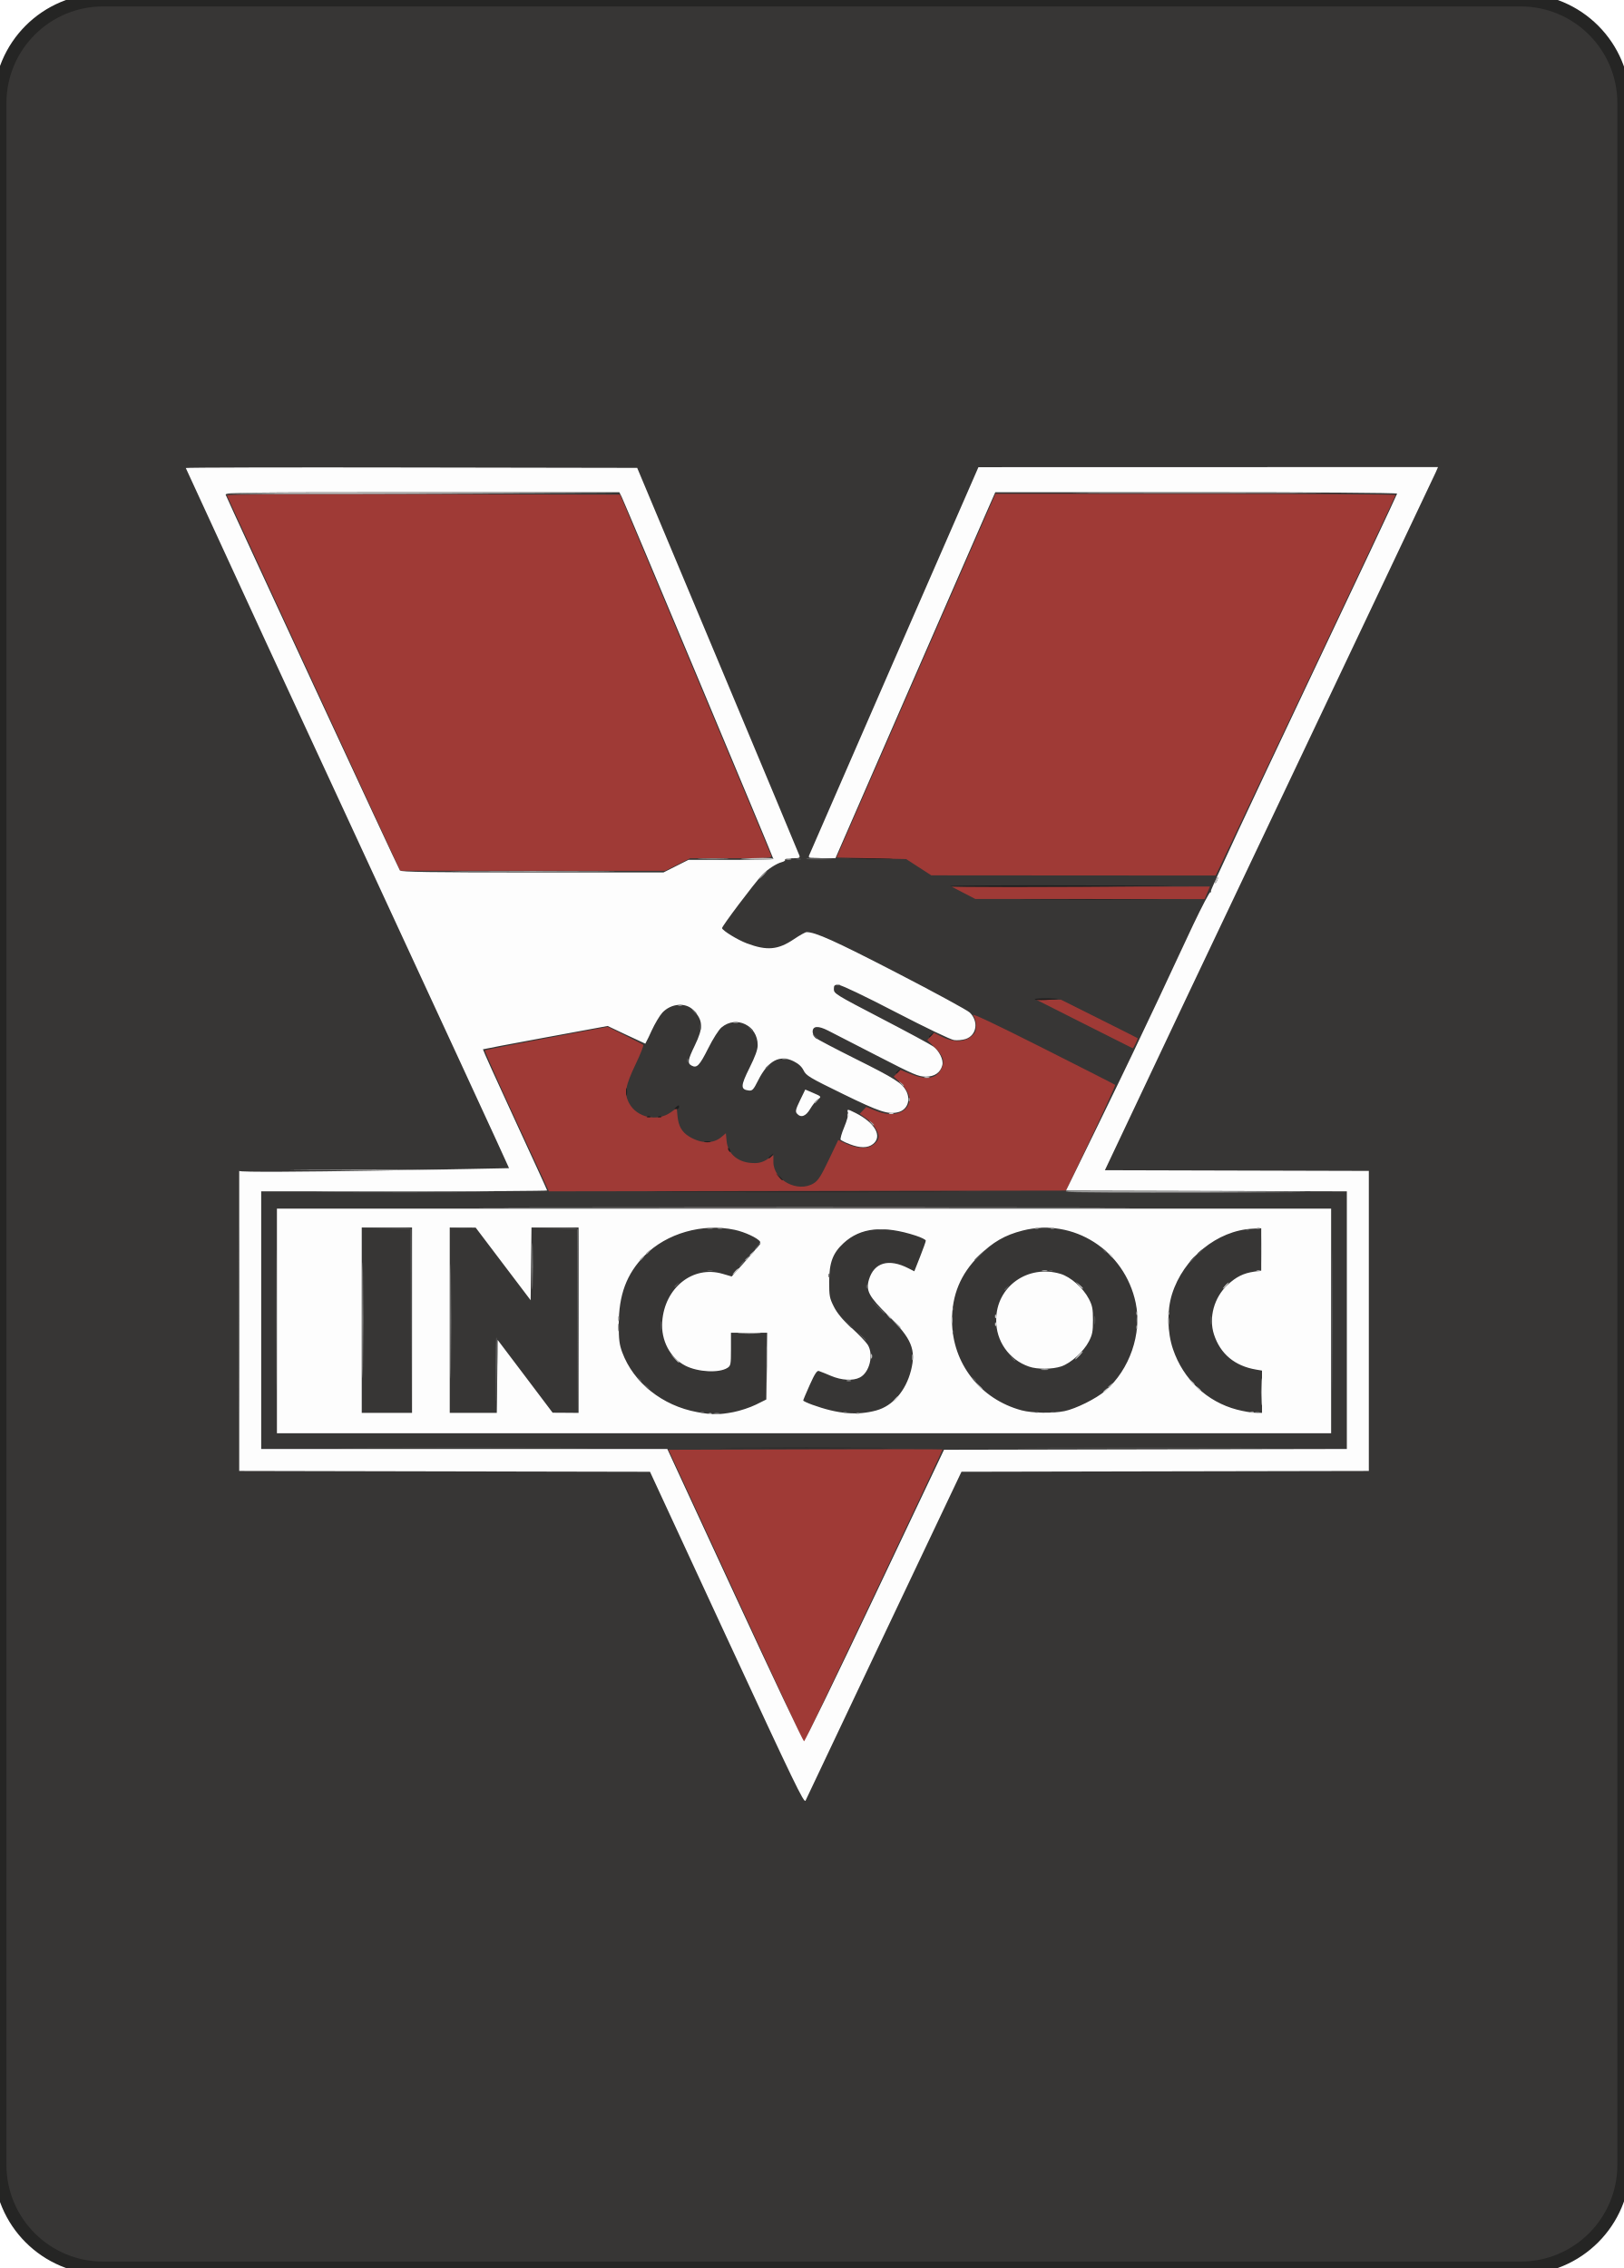
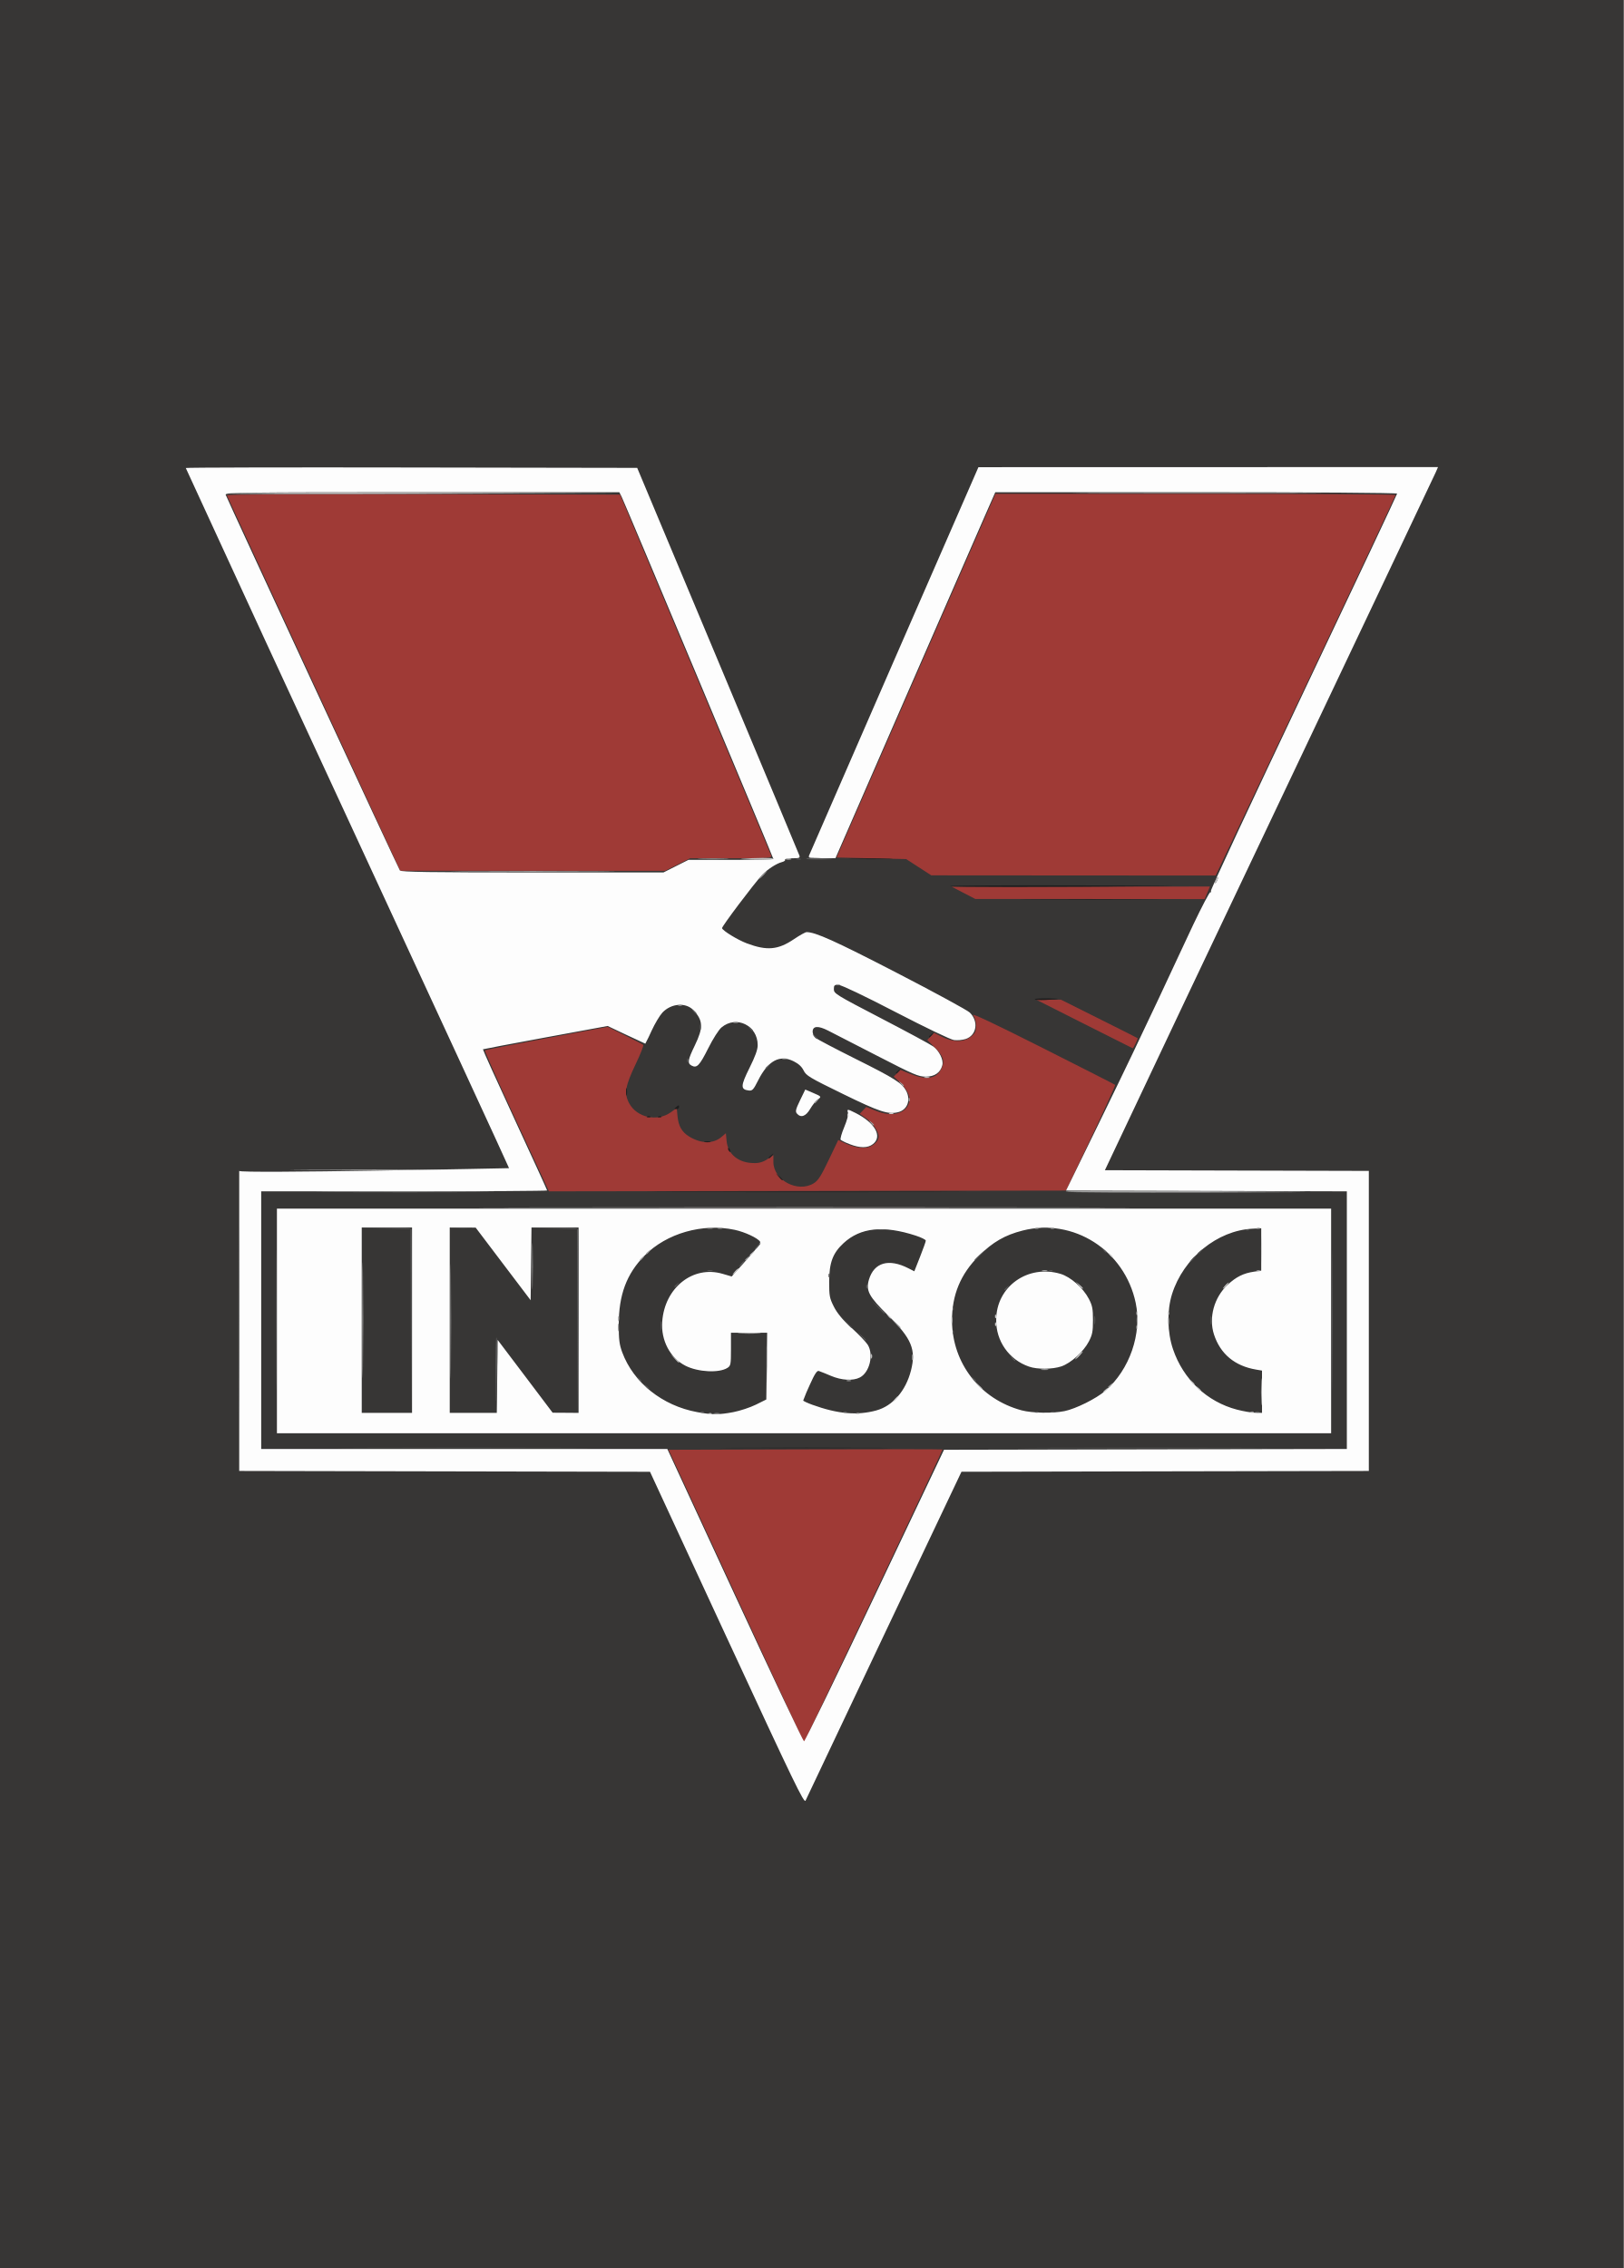
<svg xmlns="http://www.w3.org/2000/svg" xml:space="preserve" viewBox="0 0 63 88">
-   <rect width="63" height="88" fill="#373635" stroke="#252524" stroke-width=".5" ry="4" />
+   <path fill="#373635" d="M0 0h63v88H0z" />
  <path fill="#373635" d="m7.208 18.16 17.514-.006 6.26 15.2.715-.065 6.264-15.163 17.745.195-12.838 27.084 10.24.027v11.642l-15.805.03-6.05 12.761-6.034-12.76-15.938-.03V45.431l10.469-.107z" />
  <path fill="#9f3a36" d="m28.567 61.938-2.628-5.686 5.304-.015c2.918-.01 5.313-.007 5.324.003.01.01-1.107 2.39-2.483 5.288-1.377 2.898-2.59 5.455-2.696 5.682l-.194.413zM21.15 45.905l-1.259-2.718c-.61-1.32-1.095-2.414-1.077-2.432.018-.018 1.097-.23 2.397-.472l2.364-.44.67.33c.37.18.69.347.712.37.023.024-.109.359-.293.744-.408.854-.456 1.142-.253 1.521.299.556 1.086.727 1.615.35l.23-.166.031.324c.036.374.17.61.446.779.461.284.933.293 1.252.025l.177-.149.03.307c.049.514.47.85 1.066.85a.832.832 0 0 0 .52-.155l.228-.155v.268c0 .708.948 1.208 1.566.826.17-.104.282-.28.58-.904l.37-.775.229.11c.35.17.706.232.944.167.209-.058.395-.25.395-.408 0-.193-.216-.515-.466-.694l-.267-.192.126-.133.125-.133.373.15c.64.26 1.197.108 1.298-.353.048-.216-.1-.51-.388-.775l-.217-.199.13-.13.132-.131.319.132c.641.267 1.029.232 1.231-.11.188-.318.138-.534-.203-.875l-.306-.306.131-.14.131-.139.282.143c.457.232.884.23 1.16-.002.156-.13.188-.202.188-.418a.684.684 0 0 0-.115-.407c-.078-.099.776.303 2.686 1.265 1.54.776 2.812 1.423 2.827 1.439.015.015-.408.943-.94 2.064l-.967 2.037-10.03.015-10.032.015-.148-.32zm20.925-6.172-1.86-.938.474-.004.473-.003 1.477.738c.813.406 1.487.746 1.498.756.02.018-.163.398-.19.392-.007-.002-.85-.425-1.872-.941zm-4.694-5.09-.457-.238 5.01-.003 5.009-.004-.103.244-.102.243-4.45-.003-4.45-.002zm-1.737-.994-.487-.316-1.351-.03-1.35-.031 3.083-7.056 3.083-7.056h7.761c4.269 0 7.762.02 7.762.046 0 .025-1.57 3.358-3.49 7.405l-3.49 7.36-5.517-.003-5.516-.004-.488-.316zm-23.468-7.116a2469.34 2469.34 0 0 1-3.373-7.313c-.013-.04 2.62-.055 7.617-.045l7.638.016 2.913 6.949c1.602 3.822 2.928 6.997 2.947 7.055.033.1-.068.107-1.555.107h-1.59l-.486.244-.485.244-5.136-.002-5.137-.002-3.353-7.253z" />
-   <path fill="#fdfdfd" d="m28.205 63.556-2.986-6.45-7.97-.016-7.968-.016V45.432c0 .114 10.469-.106 10.469-.106-.016-.06-2.845-6.187-6.286-13.619a3742.467 3742.467 0 0 1-6.256-13.548c0-.02 3.94-.029 8.757-.02l8.757.015 3.13 7.468c1.72 4.106 3.144 7.515 3.163 7.573.03.093-.007.107-.277.107-.172 0-.298.024-.28.054.02.03-.036.073-.122.094-.21.053-.567.285-.768.5-.322.345-1.572 2.005-1.554 2.065.032.102.601.451.955.585.786.296 1.215.259 1.835-.16.221-.15.442-.273.49-.273.344 0 1.09.336 3.48 1.57 1.477.763 2.76 1.46 2.852 1.551.352.347.268.885-.16 1.026-.121.04-.324.06-.45.042-.13-.017-1.098-.48-2.256-1.08-1.226-.636-2.104-1.054-2.218-1.059-.17-.007-.19.01-.19.166 0 .167.08.216 1.833 1.128 1.008.524 1.917 1.014 2.02 1.09.234.17.408.523.356.727-.072.29-.3.447-.645.447-.281 0-.468-.08-1.877-.806-.86-.443-1.72-.885-1.91-.981-.39-.199-.6-.183-.6.044 0 .077.049.182.107.234.059.052.767.424 1.574.827 1.504.75 1.793.934 1.949 1.235.186.36.044.736-.312.825-.39.098-.722-.012-2.146-.708-1.292-.63-1.425-.71-1.522-.91-.073-.148-.196-.262-.39-.358-.537-.266-.987-.025-1.37.734-.188.374-.228.418-.37.401-.322-.039-.317-.178.028-.872.227-.456.32-.713.32-.889 0-.763-.83-1.168-1.405-.685-.108.091-.328.436-.516.812-.336.67-.44.777-.644.668-.169-.09-.149-.215.126-.783.333-.69.324-.964-.049-1.363-.295-.316-.868-.274-1.209.09-.103.11-.291.425-.419.702a7.391 7.391 0 0 1-.244.503c-.006 0-.338-.154-.737-.343l-.725-.343-2.408.444c-1.324.244-2.417.452-2.43.461-.011.01.544 1.238 1.235 2.73.69 1.492 1.256 2.728 1.256 2.747 0 .018-2.496.034-5.547.034h-5.547v9.996l7.879.001h7.878l2.621 5.668c1.442 3.118 2.649 5.67 2.682 5.674.034.004 1.27-2.54 2.746-5.653l2.685-5.659 7.815-.016 7.815-.015v-9.996l-10.895-.03c.017-.042 0 0 1.295-2.652 1.96-4.011 2.982-6.275 3.64-7.664.338-.71.637-1.279.665-1.261.028.017.037-.005.02-.048-.016-.044 1.603-3.518 3.598-7.721 1.995-4.203 3.627-7.666 3.627-7.696 0-.031-3.316-.054-7.795-.054h-7.795l-.422.96c-.232.528-1.628 3.723-3.101 7.1l-2.678 6.14-.532.002c-.496 0-.528-.006-.488-.115.025-.063 1.512-3.478 3.305-7.587l3.262-7.472 8.915-.002 8.916-.002-.086.198c-.048.11-2.956 6.242-6.462 13.628a4969.066 4969.066 0 0 0-6.376 13.456l10.24.027v11.642l-7.903.015-7.902.016-2.994 6.31c-1.646 3.47-3.02 6.372-3.055 6.45-.055.124-.442-.678-3.049-6.31zm19.05-29.492c0-.033-.027-.02-.06.03a.366.366 0 0 0-.059.153c0 .033.027.02.06-.03a.366.366 0 0 0 .059-.153zm-21.029-.457.485-.244h1.648c.906 0 1.647-.015 1.647-.033 0-.046-5.786-13.858-5.891-14.063l-.086-.168h-7.655c-6.997 0-7.652.009-7.618.098.1.26 6.707 14.511 6.759 14.577.046.06 1.148.077 5.143.077h5.084zM10.744 51.254v-4.359H51.645V55.612H10.744zm17.71 3.537c.259-.05.652-.18.874-.29l.403-.2.017-1.295.016-1.295H28.36v.638c0 .596-.01.645-.137.726-.326.207-1.144.164-1.63-.084-.595-.303-.953-.982-.9-1.709.093-1.318 1.19-2.191 2.335-1.859l.36.105.292-.326c.7-.778.846-.964.81-1.023-.088-.142-.594-.378-.986-.461-1.249-.265-2.643.134-3.497 1-.698.71-1.002 1.525-1.001 2.688 0 .572.025.768.135 1.064.437 1.18 1.557 2.073 2.908 2.321.576.106.85.106 1.405 0zm5.55-.067c.632-.173 1.138-.757 1.34-1.547.206-.808.025-1.245-.883-2.134-.752-.736-.875-.967-.747-1.396.2-.664.768-.826 1.53-.437l.23.117.222-.562c.122-.309.223-.591.223-.628 0-.036-.172-.122-.381-.191-1.256-.411-2.152-.319-2.81.289-.418.385-.557.758-.558 1.495 0 .556.016.64.182.969.128.253.331.496.687.823.279.255.56.549.626.653.241.383.076 1.076-.304 1.272-.268.138-.71.113-1.13-.066a8.83 8.83 0 0 0-.462-.186c-.072-.022-.16.112-.351.538-.14.313-.255.586-.255.607 0 .02.159.095.351.165.991.358 1.74.424 2.49.22zm-18.018-3.5v-3.597h-1.951v7.193h1.951zm3.306 2.18.016-1.415 1.067 1.412 1.066 1.413.503.003.503.004v-7.193h-1.826l-.017 1.411-.016 1.411-1.067-1.409-1.066-1.409-.503-.002-.503-.001v7.192h1.826zm22.003 1.35c.447-.093 1.24-.487 1.592-.793.942-.818 1.426-2.22 1.176-3.408-.43-2.042-2.415-3.31-4.39-2.806-.685.175-1.156.447-1.688.975-.718.71-1.056 1.528-1.049 2.532.012 1.647 1.095 3.036 2.7 3.468.403.108 1.213.123 1.659.031zm-1.372-1.729a1.878 1.878 0 0 1-1.272-1.814c0-1.287 1.222-2.163 2.493-1.785.392.116.88.546 1.1.968.138.265.161.387.161.83 0 .441-.023.563-.161.829-.205.394-.695.837-1.064.963-.345.117-.94.122-1.257.009zm9.04.975v-.82l-.228-.039c-.827-.139-1.387-.605-1.634-1.36-.213-.652.002-1.438.529-1.93.331-.31.615-.45 1.028-.51l.275-.04v-1.644l-.336.017c-1.367.066-2.685 1.139-3.126 2.543-.198.634-.183 1.48.04 2.134.397 1.17 1.318 2.039 2.482 2.344.249.065.569.12.711.121l.26.004zm-15.996-9.605a1.79 1.79 0 0 1-.35-.167c-.027-.028.034-.249.136-.492.11-.262.17-.49.147-.561-.047-.15-.023-.15.293.009.759.381 1.054.91.675 1.208-.2.158-.503.159-.9.003zm-2.05-1.19c-.065-.08-.045-.164.124-.513l.202-.417.28.12c.356.152.36.157.202.268-.073.051-.204.215-.292.364-.17.292-.365.358-.516.177z" />
-   <path fill="#cdcdcd" d="M27.495 54.839c.044-.018.097-.015.117.004.02.02-.016.035-.08.032-.071-.002-.086-.017-.037-.036zm5.73 0c.044-.018.097-.015.117.004.02.02-.016.035-.08.032-.071-.002-.086-.017-.037-.036zm-19.161-3.616c0-1.995.007-2.81.017-1.813.01.997.01 2.63 0 3.627-.01.997-.017.181-.017-1.814zm34.862 2.774c0-.47.01-.654.022-.41.011.245.011.63 0 .854-.012.225-.022.025-.022-.444zm-14.196.274a.481.481 0 0 1 .14-.122c.017 0-.018.055-.08.122a.481.481 0 0 1-.14.122c-.017 0 .02-.055.08-.122zm8.077-.267c0-.012.048-.06.106-.106.097-.076.1-.074.023.022-.08.102-.13.134-.13.084zm3.65-.144c-.077-.097-.075-.1.022-.023.102.08.134.13.084.13-.013 0-.06-.049-.107-.107zm-8.532-.122-.147-.168.167.148c.093.081.168.157.168.167 0 .048-.05.01-.188-.147zm8.287-.122c-.075-.097-.073-.1.023-.023.102.08.134.13.084.13-.013 0-.06-.049-.107-.107zM26.161 52.7l-.148-.167.168.148c.156.138.195.187.148.187-.011 0-.087-.075-.168-.168zm7.634-.076c0-.084.014-.118.03-.076a.235.235 0 0 1 0 .152c-.016.042-.03.008-.03-.076zm8.036-.03c.079-.084.157-.153.174-.153.017 0-.034.069-.113.153-.079.083-.157.152-.173.152-.017 0 .034-.068.112-.152zm-13.118-.868c.21-.012.54-.012.731 0 .192.012.02.022-.383.022-.402 0-.559-.01-.348-.022zm15.378-.235c.003-.07.018-.085.037-.036.018.044.016.096-.005.116-.02.02-.034-.015-.032-.08zm-5.486-.121c.003-.071.018-.086.037-.037.018.044.016.096-.005.117-.02.02-.034-.016-.032-.08zm-1.697-.148c0-.117.012-.165.028-.106a.5.5 0 0 1 0 .213c-.016.059-.028.01-.028-.107zm-2.46-.167c-.076-.097-.074-.1.023-.023.101.08.134.13.083.13-.012 0-.06-.049-.106-.107zm4.157.01c.003-.071.018-.086.037-.037.018.044.016.097-.005.117-.02.02-.034-.016-.032-.08zm5.486-.122c.003-.071.018-.086.037-.037.018.044.016.097-.005.117-.02.02-.034-.016-.032-.08zm1.22 0c.003-.071.017-.086.036-.037.018.044.016.097-.004.117-.02.02-.035-.016-.032-.08zm-3.455-1.077-.116-.137.137.116c.129.11.165.158.116.158a.678.678 0 0 1-.137-.137zm5.675.015a.481.481 0 0 1 .14-.122c.017 0-.019.055-.08.122a.481.481 0 0 1-.14.122c-.017 0 .019-.055.08-.122zm-19.019-.548a.481.481 0 0 1 .141-.122c.017 0-.019.055-.08.122a.481.481 0 0 1-.14.122c-.017 0 .019-.055.08-.122zm20.414-.854c0-.452.01-.638.021-.411.012.226.012.596 0 .823-.011.226-.02.04-.02-.412zm-5.883.198c-.076-.096-.074-.099.023-.023.101.08.133.13.083.13-.012 0-.06-.048-.106-.107zm-13.952.023c0-.013.048-.06.107-.107.097-.075.099-.073.023.023-.08.102-.13.134-.13.084zm-8.117-1.851c5.643-.009 14.86-.009 20.481 0 5.621.008 1.004.015-10.26.015-11.265 0-15.865-.007-10.221-.015zm-9.087-1.463c1.45-.01 3.822-.01 5.272 0 1.45.009.264.016-2.636.016-2.9 0-4.086-.008-2.636-.016zm20.989-2.124c.002-.07.017-.085.036-.036.018.044.016.096-.004.116-.02.02-.035-.015-.032-.08zm1.625-.065a.235.235 0 0 1 .153 0c.042.017.007.03-.077.03-.083 0-.118-.013-.076-.03zm-4.145-2.134a.235.235 0 0 1 .153 0c.042.017.007.03-.077.03-.083 0-.118-.013-.076-.03zm16.78-6.817c0-.034.027-.102.06-.152.032-.05.059-.064.059-.03a.366.366 0 0 1-.06.151c-.032.05-.059.065-.059.031zm-16.626-.926a.344.344 0 0 1 .183.002c.04.017-.008.03-.108.029-.1-.001-.135-.015-.075-.03z" />
+   <path fill="#fdfdfd" d="m28.205 63.556-2.986-6.45-7.97-.016-7.968-.016V45.432c0 .114 10.469-.106 10.469-.106-.016-.06-2.845-6.187-6.286-13.619a3742.467 3742.467 0 0 1-6.256-13.548c0-.02 3.94-.029 8.757-.02l8.757.015 3.13 7.468c1.72 4.106 3.144 7.515 3.163 7.573.03.093-.007.107-.277.107-.172 0-.298.024-.28.054.02.03-.036.073-.122.094-.21.053-.567.285-.768.5-.322.345-1.572 2.005-1.554 2.065.032.102.601.451.955.585.786.296 1.215.259 1.835-.16.221-.15.442-.273.49-.273.344 0 1.09.336 3.48 1.57 1.477.763 2.76 1.46 2.852 1.551.352.347.268.885-.16 1.026a1.18 1.18 0 0 1-.45.042c-.13-.017-1.098-.48-2.256-1.08-1.226-.636-2.104-1.054-2.218-1.059-.17-.007-.19.01-.19.166 0 .167.08.216 1.833 1.128 1.008.524 1.917 1.014 2.02 1.09.234.17.408.523.356.727-.072.29-.3.447-.645.447-.281 0-.468-.08-1.877-.806-.86-.443-1.72-.885-1.91-.981-.39-.199-.6-.183-.6.044 0 .077.049.182.107.234.059.052.767.424 1.574.827 1.504.75 1.793.934 1.949 1.235.186.36.044.736-.312.825-.39.098-.722-.012-2.146-.708-1.292-.63-1.425-.71-1.522-.91-.073-.148-.196-.262-.39-.358-.537-.266-.987-.025-1.37.734-.188.374-.228.418-.37.401-.322-.039-.317-.178.028-.872.227-.456.32-.713.32-.889 0-.763-.83-1.168-1.405-.685-.108.091-.328.436-.516.812-.336.67-.44.777-.644.668-.169-.09-.149-.215.126-.783.333-.69.324-.964-.049-1.363-.295-.316-.868-.274-1.209.09-.103.11-.291.425-.419.702a7.391 7.391 0 0 1-.244.503c-.006 0-.338-.154-.737-.343l-.725-.343-2.408.444c-1.324.244-2.417.452-2.43.461-.011.01.544 1.238 1.235 2.73.69 1.492 1.256 2.728 1.256 2.747 0 .018-2.496.034-5.547.034h-5.547v9.996l7.879.001h7.878l2.621 5.668c1.442 3.118 2.649 5.67 2.682 5.674.034.004 1.27-2.54 2.746-5.653l2.685-5.659 7.815-.016 7.815-.015v-9.996l-10.895-.03c.017-.042 0 0 1.295-2.652 1.96-4.011 2.982-6.275 3.64-7.664.338-.71.637-1.279.665-1.261.028.017.037-.005.02-.048-.016-.044 1.603-3.518 3.598-7.721 1.995-4.203 3.627-7.666 3.627-7.696 0-.031-3.316-.054-7.795-.054h-7.795l-.422.96c-.232.528-1.628 3.723-3.101 7.1l-2.678 6.14-.532.002c-.496 0-.528-.006-.488-.115.025-.063 1.512-3.478 3.305-7.587l3.262-7.472 8.915-.002 8.916-.002-.086.198c-.048.11-2.956 6.242-6.462 13.628a4969.066 4969.066 0 0 0-6.376 13.456l10.24.027v11.642l-7.903.015-7.902.016-2.994 6.31c-1.646 3.47-3.02 6.372-3.055 6.45-.055.124-.442-.678-3.049-6.31zm19.05-29.492c0-.033-.027-.02-.06.03a.366.366 0 0 0-.059.153c0 .033.027.02.06-.03a.366.366 0 0 0 .059-.153zm-21.029-.457.485-.244h1.648c.906 0 1.647-.015 1.647-.033 0-.046-5.786-13.858-5.891-14.063l-.086-.168h-7.655c-6.997 0-7.652.009-7.618.098.1.26 6.707 14.511 6.759 14.577.046.06 1.148.077 5.143.077h5.084zM10.744 51.254v-4.359h40.901v8.717H10.744zm17.71 3.537c.259-.05.652-.18.874-.29l.403-.2.017-1.295.016-1.295H28.36v.638c0 .596-.01.645-.137.726-.326.207-1.144.164-1.63-.084-.595-.303-.953-.982-.9-1.709.093-1.318 1.19-2.191 2.335-1.859l.36.105.292-.326c.7-.778.846-.964.81-1.023-.088-.142-.594-.378-.986-.461-1.249-.265-2.643.134-3.497 1-.698.71-1.002 1.525-1.001 2.688 0 .572.025.768.135 1.064.437 1.18 1.557 2.073 2.908 2.321.576.106.85.106 1.405 0zm5.55-.067c.632-.173 1.138-.757 1.34-1.547.206-.808.025-1.245-.883-2.134-.752-.736-.875-.967-.747-1.396.2-.664.768-.826 1.53-.437l.23.117.222-.562c.122-.309.223-.591.223-.628 0-.036-.172-.122-.381-.191-1.256-.411-2.152-.319-2.81.289-.418.385-.557.758-.558 1.495 0 .556.016.64.182.969.128.253.331.496.687.823.279.255.56.549.626.653.241.383.076 1.076-.304 1.272-.268.138-.71.113-1.13-.066a8.83 8.83 0 0 0-.462-.186c-.072-.022-.16.112-.351.538a7.82 7.82 0 0 0-.255.607c0 .02.159.095.351.165.991.358 1.74.424 2.49.22zm-18.018-3.5v-3.597h-1.951v7.193h1.951zm3.306 2.18.016-1.415 1.067 1.412 1.066 1.413.503.003.503.004v-7.193h-1.826l-.017 1.411-.016 1.411-1.067-1.409-1.066-1.409-.503-.002-.503-.001v7.192h1.826zm22.003 1.35c.447-.093 1.24-.487 1.592-.793.942-.818 1.426-2.22 1.176-3.408-.43-2.042-2.415-3.31-4.39-2.806-.685.175-1.156.447-1.688.975-.718.71-1.056 1.528-1.049 2.532.012 1.647 1.095 3.036 2.7 3.468.403.108 1.213.123 1.659.031zm-1.372-1.729a1.878 1.878 0 0 1-1.272-1.814c0-1.287 1.222-2.163 2.493-1.785.392.116.88.546 1.1.968.138.265.161.387.161.83 0 .441-.023.563-.161.829-.205.394-.695.837-1.064.963-.345.117-.94.122-1.257.009zm9.04.975v-.82l-.228-.039c-.827-.139-1.387-.605-1.634-1.36-.213-.652.002-1.438.529-1.93.331-.31.615-.45 1.028-.51l.275-.04v-1.644l-.336.017c-1.367.066-2.685 1.139-3.126 2.543-.198.634-.183 1.48.04 2.134.397 1.17 1.318 2.039 2.482 2.344.249.065.569.12.711.121l.26.004zm-15.996-9.605a1.79 1.79 0 0 1-.35-.167c-.027-.028.034-.249.136-.492.11-.262.17-.49.147-.561-.047-.15-.023-.15.293.009.759.381 1.054.91.675 1.208-.2.158-.503.159-.9.003zm-2.05-1.19c-.065-.08-.045-.164.124-.513l.202-.417.28.12c.356.152.36.157.202.268-.073.051-.204.215-.292.364-.17.292-.365.358-.516.177z" />
+   <path fill="#cdcdcd" d="M27.495 54.839c.044-.018.097-.015.117.004.02.02-.016.035-.08.032-.071-.002-.086-.017-.037-.036zm5.73 0c.044-.018.097-.015.117.004.02.02-.016.035-.08.032-.071-.002-.086-.017-.037-.036zm-19.161-3.616c0-1.995.007-2.81.017-1.813.01.997.01 2.63 0 3.627-.01.997-.017.181-.017-1.814zm34.862 2.774c0-.47.01-.654.022-.41.011.245.011.63 0 .854-.012.225-.022.025-.022-.444zm-14.196.274a.481.481 0 0 1 .14-.122c.017 0-.018.055-.08.122a.481.481 0 0 1-.14.122c-.017 0 .02-.055.08-.122zm8.077-.267c0-.012.048-.06.106-.106.097-.076.1-.074.023.022-.08.102-.13.134-.13.084zm3.65-.144c-.077-.097-.075-.1.022-.023.102.08.134.13.084.13-.013 0-.06-.049-.107-.107zm-8.532-.122-.147-.168.167.148c.093.081.168.157.168.167 0 .048-.05.01-.188-.147zm8.287-.122c-.075-.097-.073-.1.023-.023.102.08.134.13.084.13-.013 0-.06-.049-.107-.107zM26.161 52.7l-.148-.167.168.148c.156.138.195.187.148.187-.011 0-.087-.075-.168-.168zm7.634-.076c0-.084.014-.118.03-.076a.235.235 0 0 1 0 .152c-.016.042-.03.008-.03-.076zm8.036-.03c.079-.084.157-.153.174-.153.017 0-.034.069-.113.153a.762.762 0 0 1-.173.152c-.017 0 .034-.068.112-.152zm-13.118-.868c.21-.012.54-.012.731 0 .192.012.02.022-.383.022-.402 0-.559-.01-.348-.022zm15.378-.235c.003-.07.018-.085.037-.036.018.044.016.096-.005.116-.02.02-.034-.015-.032-.08zm-5.486-.121c.003-.071.018-.086.037-.037.018.044.016.096-.005.117-.02.02-.034-.016-.032-.08zm-1.697-.148c0-.117.012-.165.028-.106a.5.5 0 0 1 0 .213c-.016.059-.028.01-.028-.107zm-2.46-.167c-.076-.097-.074-.1.023-.023.101.08.134.13.083.13a.41.41 0 0 1-.106-.107zm4.157.01c.003-.071.018-.086.037-.037.018.044.016.097-.005.117-.02.02-.034-.016-.032-.08zm5.486-.122c.003-.071.018-.086.037-.037.018.044.016.097-.005.117-.02.02-.034-.016-.032-.08zm1.22 0c.003-.071.017-.086.036-.037.018.044.016.097-.004.117-.02.02-.035-.016-.032-.08zm-3.455-1.077-.116-.137.137.116c.129.11.165.158.116.158a.678.678 0 0 1-.137-.137zm5.675.015a.481.481 0 0 1 .14-.122c.017 0-.019.055-.08.122a.481.481 0 0 1-.14.122c-.017 0 .019-.055.08-.122zm-19.019-.548a.481.481 0 0 1 .141-.122c.017 0-.019.055-.08.122a.481.481 0 0 1-.14.122c-.017 0 .019-.055.08-.122zm20.414-.854c0-.452.01-.638.021-.411.012.226.012.596 0 .823-.011.226-.02.04-.02-.412zm-5.883.198c-.076-.096-.074-.099.023-.023.101.08.133.13.083.13a.393.393 0 0 1-.106-.107zm-13.952.023c0-.013.048-.06.107-.107.097-.075.099-.073.023.023-.08.102-.13.134-.13.084zm-8.117-1.851c5.643-.009 14.86-.009 20.481 0 5.621.008 1.004.015-10.26.015-11.265 0-15.865-.007-10.221-.015zm-9.087-1.463c1.45-.01 3.822-.01 5.272 0 1.45.009.264.016-2.636.016-2.9 0-4.086-.008-2.636-.016zm20.989-2.124c.002-.07.017-.085.036-.036.018.044.016.096-.004.116-.02.02-.035-.015-.032-.08zm1.625-.065a.235.235 0 0 1 .153 0c.042.017.007.03-.077.03-.083 0-.118-.013-.076-.03zm-4.145-2.134a.235.235 0 0 1 .153 0c.042.017.007.03-.077.03-.083 0-.118-.013-.076-.03zm16.78-6.817c0-.034.027-.102.06-.152.032-.05.059-.064.059-.03a.366.366 0 0 1-.06.151c-.032.05-.059.065-.059.031zM30.51 33.32a.344.344 0 0 1 .183.002c.04.017-.008.03-.108.029-.1-.001-.135-.015-.075-.03z" />
  <path fill="#bfbfbf" d="M35.874 41.794a.344.344 0 0 1 .183.002c.041.017-.007.03-.108.028-.1 0-.134-.014-.075-.03zm-17.77-7.989c1.417-.01 3.734-.01 5.15 0 1.417.01.258.017-2.575.017-2.832 0-3.991-.008-2.575-.017zm10.683-.482c.5-.044 1.219-.048 1.219-.006 0 .026-.323.041-.716.036-.394-.006-.62-.019-.503-.03zM8.784 19.145c.025-.025 3.473-.04 7.662-.03l7.617.015-7.663.03c-4.214.017-7.641.01-7.616-.015zm33.768-.03c2.157-.01 5.668-.01 7.803 0 2.134.008.37.016-3.922.016-4.29 0-6.037-.007-3.88-.016z" />
-   <path fill="#a0a0a0" d="M27.705 54.839a.5.5 0 0 1 .213 0c.059.015.01.027-.107.027-.117 0-.165-.012-.106-.027zm-10.228-3.585c0-1.978.008-2.779.017-1.779.01 1 .01 2.618 0 3.596-.009.979-.017.16-.017-1.817zm31.048 3.524c.044-.018.097-.015.117.004.02.02-.016.035-.08.032-.071-.002-.086-.017-.037-.036zm-5.536-.957c0-.012.048-.06.107-.106.097-.076.099-.074.023.023-.08.101-.13.133-.13.083zm-10.134-.26a.235.235 0 0 1 .153 0c.042.016.007.03-.076.03-.084 0-.118-.014-.077-.03zm7.56-.43a.675.675 0 0 1 .244 0c.058.016-.004.028-.138.027-.134 0-.182-.013-.106-.028zm-5.033-.475c.001-.1.015-.135.03-.075a.349.349 0 0 1-.002.182c-.017.042-.03-.006-.028-.107zm-.656-1.326-.179-.198.198.179c.11.098.198.187.198.198 0 .047-.05.006-.217-.18zm10.595-.076c0-.134.013-.182.028-.106a.666.666 0 0 1-.001.244c-.016.058-.028-.004-.027-.138zm-1.22-.03c0-.118.012-.166.028-.107a.5.5 0 0 1 0 .213c-.016.059-.028.01-.028-.107zm-20.12-.062c0-.084.014-.118.03-.076a.235.235 0 0 1 0 .152c-.016.042-.03.008-.03-.076zm-3.336-2.042c0-.804.008-1.125.02-.713.01.413.01 1.071-.001 1.463-.01.392-.02.055-.02-.75zm19.8.171a.344.344 0 0 1 .184.003c.04.017-.008.03-.108.028-.1 0-.135-.015-.075-.03zm8.324 0c.044-.017.096-.014.117.005.02.02-.016.035-.08.032-.071-.002-.086-.017-.037-.037zm-23.945-.407c0-.013.048-.06.107-.107.097-.076.099-.073.023.023-.08.102-.13.134-.13.084zm4.085 0c0-.013.048-.06.106-.107.097-.076.1-.073.023.023-.08.102-.13.134-.13.084zm-3.84-.244c0-.013.047-.06.106-.107.097-.075.099-.073.023.023-.08.102-.13.134-.13.084zm2.393-.994a.344.344 0 0 1 .183.002c.041.017-.007.03-.108.028-.1 0-.134-.015-.075-.03zm.395.001a.235.235 0 0 1 .152 0c.042.017.008.031-.076.031-.084 0-.118-.014-.076-.03zm12.317 0c.044-.018.097-.016.117.004.02.02-.016.034-.08.032-.071-.003-.086-.018-.037-.037zm.61 0c.044-.018.096-.016.116.004.02.02-.015.034-.08.032-.07-.003-.085-.018-.036-.037zm7.985 0c.044-.018.096-.016.117.004.02.02-.016.034-.08.032-.071-.003-.086-.018-.037-.037zM12.927 46.24c1.553-.009 4.077-.009 5.608 0 1.532.01.26.017-2.823.017-3.085 0-4.338-.007-2.785-.017zm28.417 0c0-.041 3.885-.04 8.99.001 1.073.009-.51.023-3.52.03-3.009.008-5.47-.006-5.47-.03zm-7.567-2.682c-.076-.096-.073-.099.023-.023.102.08.134.13.084.13-.013 0-.06-.048-.107-.107zm-2.186-.77c0-.012.048-.06.106-.106.097-.076.1-.074.023.023-.08.101-.13.134-.13.084zm3.662-.134c.003-.07.017-.085.037-.037.017.044.015.097-.005.117-.02.02-.035-.016-.032-.08zm-.318-.62c-.075-.096-.073-.099.023-.023.102.08.134.13.084.13-.013 0-.06-.048-.107-.107zm-6.468-2.372a.235.235 0 0 1 .152 0c.042.017.008.031-.076.031-.084 0-.118-.014-.076-.03zm-2.13-.671c.044-.018.097-.016.117.005.02.02-.016.034-.08.032-.071-.003-.086-.017-.037-.037zm6.092-.792a.235.235 0 0 1 .152 0c.042.017.008.031-.076.031-.084 0-.118-.014-.076-.03zm-2.85-4.257c.079-.083.157-.152.174-.152.016 0-.034.069-.113.152-.079.084-.157.153-.174.153-.016 0 .034-.069.113-.153zm-2.39-.624c.279-.011.717-.011.976 0 .258.011.03.02-.506.02s-.748-.009-.47-.02z" />
-   <path fill="#585858" d="M9.249 51.223c0-3.235.007-4.559.016-2.94.01 1.617.01 4.264 0 5.881-.009 1.618-.016.294-.016-2.94zm4.797 4.953c2.168-.009 5.734-.009 7.924 0 2.19.009.416.016-3.942.016-4.359 0-6.15-.007-3.982-.016zm26.49 0c2.154-.009 5.679-.009 7.833 0s.391.016-3.917.016-6.07-.007-3.916-.016zm-29.824-4.953c0-2.43.007-3.425.016-2.21.01 1.216.01 3.205 0 4.42-.009 1.215-.016.22-.016-2.21zm40.962 0c0-2.43.008-3.425.017-2.21.01 1.216.01 3.205 0 4.42-.01 1.215-.017.22-.017-2.21zm-35.734.047-.015-3.58-.93-.018-.93-.018.932-.014c.7-.01.939.006.96.063.017.042.023 1.667.014 3.612l-.017 3.535zm3.289 2.102c-.007-.813.008-1.478.033-1.478s.039.432.03.96c-.03 1.82-.05 1.992-.063.518zm3.172-2.101-.015-3.58-.868-.019-.869-.018.87-.014c.65-.01.878.006.9.063.016.042.022 1.667.013 3.612l-.016 3.535zm4.79 3.507c.043-.018.096-.015.116.004.02.02-.016.035-.08.032-.07-.002-.085-.017-.037-.036zm5.546 0c.044-.018.097-.015.117.004.02.02-.016.035-.08.032-.07-.002-.085-.017-.037-.036zm7.437 0c.044-.018.097-.015.117.004.02.02-.016.035-.08.032-.071-.002-.086-.017-.037-.036zm.606 0a.235.235 0 0 1 .152 0c.042.018.008.032-.076.032-.084 0-.118-.014-.076-.031zm7.924 0a.235.235 0 0 1 .152 0c.042.018.008.032-.076.032-.084 0-.118-.014-.076-.031zm-18.977-1.787c0-.688.009-.969.02-.625.01.343.01.906 0 1.25-.011.343-.02.062-.02-.625zm-4.666.807c-.076-.096-.074-.099.023-.023.101.08.133.13.083.13-.012 0-.06-.048-.106-.107zm-.305-.305c-.076-.096-.074-.098.023-.023.058.046.106.094.106.107 0 .05-.05.018-.13-.084zm12.983 0c-.075-.096-.073-.098.023-.023.06.046.107.094.107.107 0 .05-.05.018-.13-.084zm1.524-.792c-.075-.097-.073-.099.023-.023.059.046.107.094.107.107 0 .05-.05.018-.13-.084zm-5.848-.853-.148-.168.168.148c.156.138.195.187.147.187-.01 0-.086-.075-.167-.167zm3.545-.173c.003-.071.017-.086.036-.037.018.044.016.097-.004.117-.02.02-.035-.016-.032-.08zm-12.974-.178c.001-.134.014-.182.028-.106a.666.666 0 0 1-.001.244c-.015.058-.027-.004-.027-.138zm1.648-.06c0-.168.013-.23.027-.137.014.092.013.23-.001.305-.015.075-.026-.001-.026-.169zm7.172-.138-.21-.229.229.21c.126.116.229.219.229.23 0 .046-.052.002-.248-.211zm9.651-.076c0-.151.012-.213.027-.137a.869.869 0 0 1 0 .274c-.015.075-.027.014-.027-.137zm4.511 0c0-.151.012-.213.027-.137a.869.869 0 0 1 0 .274c-.015.075-.027.014-.027-.137zm-12.912-.503-.24-.26.259.242c.142.132.259.249.259.259 0 .046-.053 0-.278-.241zm2.904.04c.003-.07.017-.085.036-.036.018.044.016.096-.004.117-.02.02-.035-.016-.032-.08zm2.006-.718c0-.013.048-.061.107-.107.097-.076.099-.074.023.023-.08.101-.13.134-.13.084zm-5.359-.135c.003-.07.017-.085.037-.037.017.044.015.097-.005.117-.02.02-.035-.016-.032-.08zm-7.441.013c0-.013.048-.061.106-.107.097-.076.099-.074.023.023-.08.102-.13.134-.13.084zm5.978-.44c.003-.07.017-.085.037-.036.017.044.015.096-.005.116-.02.02-.035-.015-.032-.08zm-4.682-.19a.345.345 0 0 1 .183.004c.041.016-.007.029-.108.028-.1-.001-.134-.015-.075-.03zm13.26.002c.045-.018.097-.016.117.005.02.02-.015.034-.08.032-.07-.003-.085-.018-.036-.037zm-11.966-.264a.481.481 0 0 1 .141-.122c.017 0-.02.055-.08.122a.481.481 0 0 1-.14.122c-.017 0 .018-.055.08-.122zm17.495-.183a.481.481 0 0 1 .14-.121c.017 0-.019.054-.08.121a.481.481 0 0 1-.14.122c-.017 0 .019-.054.08-.122zm-8.443.042c0-.01.09-.1.198-.198l.198-.179-.179.198c-.167.185-.217.226-.217.18zm8.656-.247c0-.013.048-.061.107-.107.096-.076.098-.074.023.023-.08.101-.13.134-.13.084zm-3.665-.145c-.076-.097-.074-.099.023-.023.058.046.106.094.106.107 0 .05-.05.018-.13-.084zm-13.433-.137a.481.481 0 0 1 .14-.122c.017 0-.019.055-.08.122a.481.481 0 0 1-.14.122c-.017 0 .019-.055.08-.122zm4.679-.653c.093-.014.23-.014.305 0 .075.015-.001.026-.169.026-.167 0-.229-.012-.136-.026zm14.297.001c.044-.017.097-.015.117.005.02.02-.016.034-.08.032-.071-.003-.085-.018-.037-.037zm-30.602-.064c.143-.013.363-.012.488 0 .124.014.007.024-.261.024s-.37-.01-.227-.024zm22.675.002a.675.675 0 0 1 .244 0c.058.016-.004.028-.138.027-.134 0-.182-.013-.106-.027zM29.7 41.447c0-.012.048-.06.107-.106.096-.076.098-.074.023.023-.08.101-.13.133-.13.083zm-3.043-.317c.003-.071.017-.086.037-.037.017.044.015.097-.005.117-.02.02-.035-.016-.032-.08zm4.925-.925c-.076-.096-.074-.098.023-.023.059.046.107.094.107.107 0 .05-.05.018-.13-.084zm-4.43-.35c0-.1.015-.134.03-.075a.349.349 0 0 1-.002.183c-.017.041-.03-.007-.028-.108zm1.93.046c-.075-.097-.073-.1.024-.023.101.08.133.13.083.13-.012 0-.06-.049-.106-.107zm-2.194-.67c-.076-.098-.073-.1.023-.024.059.046.107.094.107.107 0 .05-.05.018-.13-.084zm4.016-5.908a.235.235 0 0 1 .152 0c.042.017.008.03-.076.03-.084 0-.118-.013-.076-.03zm.38-.006c0-.025.186-.038.412-.028.723.03.795.054.183.064-.327.006-.594-.01-.594-.036z" />
-   <path fill="#1e1e1e" d="M28.589 56.176c1.483-.01 3.91-.01 5.394 0 1.484.009.27.016-2.697.016s-4.181-.007-2.697-.016zm-2.322-9.936c2.755-.009 7.281-.009 10.058 0s.523.016-5.009.016c-5.531 0-7.803-.007-5.049-.016zm3.946-.579-.116-.137.137.116a.676.676 0 0 1 .137.137c0 .049-.049.013-.158-.116zm-.39-.74c0-.012.048-.06.107-.106.096-.076.098-.074.023.023-.08.102-.13.134-.13.084zm-1.557-.285c-.022-.036-.027-.078-.011-.094s.045.013.065.065c.041.107.006.126-.054.029zm-.927-.343a.5.5 0 0 1 .213 0c.059.015.01.028-.106.028-.118 0-.166-.013-.107-.028zm-2.221-.975c.044-.017.096-.015.117.005.02.02-.016.034-.08.032-.071-.003-.086-.018-.037-.037zm.427 0c.044-.017.096-.015.116.005.02.02-.015.034-.08.032-.07-.003-.085-.018-.036-.037zm.62-.296c0-.007.042-.047.092-.089.074-.061.091-.059.091.013a.09.09 0 0 1-.091.089c-.05 0-.091-.006-.091-.013zm-1.874-.668c0-.134.013-.182.028-.106a.666.666 0 0 1-.001.244c-.015.058-.027-.004-.027-.138zm10.47-.724c0-.013.047-.06.106-.107.097-.075.099-.073.023.023-.08.102-.13.134-.13.084zm1.28-1.402c0-.013.047-.06.106-.107.097-.075.099-.073.023.023-.08.102-.13.134-.13.084zm4.104-1.455c-.015-.025.214-.042.51-.037.551.01.503.035-.125.065-.196.01-.369-.003-.385-.028zm-.062-3.87c1.235-.01 3.237-.01 4.45 0 1.213.008.203.016-2.245.016-2.447 0-3.44-.008-2.205-.017zm-3.23-.519c-.015-.025 2.258-.04 5.05-.031 2.794.007 4.27.021 3.28.03-4.695.042-8.304.042-8.33 0zM33.1 33.318c.377-.011.995-.011 1.372 0 .377.01.068.019-.686.019s-1.063-.009-.686-.02z" />
+   <path fill="#a0a0a0" d="M27.705 54.839a.5.5 0 0 1 .213 0c.059.015.01.027-.107.027-.117 0-.165-.012-.106-.027zm-10.228-3.585c0-1.978.008-2.779.017-1.779.01 1 .01 2.618 0 3.596-.009.979-.017.16-.017-1.817zm31.048 3.524c.044-.018.097-.015.117.004.02.02-.016.035-.08.032-.071-.002-.086-.017-.037-.036zm-5.536-.957c0-.012.048-.06.107-.106.097-.076.099-.074.023.023-.08.101-.13.133-.13.083zm-10.134-.26a.235.235 0 0 1 .153 0c.042.016.007.03-.076.03-.084 0-.118-.014-.077-.03zm7.56-.43a.675.675 0 0 1 .244 0c.058.016-.004.028-.138.027-.134 0-.182-.013-.106-.028zm-5.033-.475c.001-.1.015-.135.03-.075a.349.349 0 0 1-.002.182c-.017.042-.03-.006-.028-.107zm-.656-1.326-.179-.198.198.179c.11.098.198.187.198.198 0 .047-.05.006-.217-.18zm10.595-.076c0-.134.013-.182.028-.106a.666.666 0 0 1-.001.244c-.016.058-.028-.004-.027-.138zm-1.22-.03c0-.118.012-.166.028-.107a.5.5 0 0 1 0 .213c-.016.059-.028.01-.028-.107zm-20.12-.062c0-.084.014-.118.03-.076a.235.235 0 0 1 0 .152c-.016.042-.03.008-.03-.076zm-3.336-2.042c0-.804.008-1.125.02-.713.01.413.01 1.071-.001 1.463-.01.392-.02.055-.02-.75zm19.8.171a.344.344 0 0 1 .184.003c.04.017-.008.03-.108.028-.1 0-.135-.015-.075-.03zm8.324 0c.044-.017.096-.014.117.005.02.02-.016.035-.08.032-.071-.002-.086-.017-.037-.037zm-23.945-.407c0-.013.048-.06.107-.107.097-.076.099-.073.023.023-.08.102-.13.134-.13.084zm4.085 0c0-.013.048-.06.106-.107.097-.076.1-.073.023.023-.08.102-.13.134-.13.084zm-3.84-.244c0-.013.047-.06.106-.107.097-.075.099-.073.023.023-.08.102-.13.134-.13.084zm2.393-.994a.344.344 0 0 1 .183.002c.041.017-.007.03-.108.028-.1 0-.134-.015-.075-.03zm.395.001a.235.235 0 0 1 .152 0c.042.017.008.031-.076.031-.084 0-.118-.014-.076-.03zm12.317 0c.044-.018.097-.016.117.004.02.02-.016.034-.08.032-.071-.003-.086-.018-.037-.037zm.61 0c.044-.018.096-.016.116.004.02.02-.015.034-.08.032-.07-.003-.085-.018-.036-.037zm7.985 0c.044-.018.096-.016.117.004.02.02-.016.034-.08.032-.071-.003-.086-.018-.037-.037zM12.927 46.24a582.4 582.4 0 0 1 5.608 0c1.532.01.26.017-2.823.017-3.085 0-4.338-.007-2.785-.017zm28.417 0c0-.041 3.885-.04 8.99.001 1.073.009-.51.023-3.52.03-3.009.008-5.47-.006-5.47-.03zm-7.567-2.682c-.076-.096-.073-.099.023-.023.102.08.134.13.084.13-.013 0-.06-.048-.107-.107zm-2.186-.77c0-.012.048-.06.106-.106.097-.076.1-.074.023.023-.08.101-.13.134-.13.084zm3.662-.134c.003-.07.017-.085.037-.037.017.044.015.097-.005.117-.02.02-.035-.016-.032-.08zm-.318-.62c-.075-.096-.073-.099.023-.023.102.08.134.13.084.13-.013 0-.06-.048-.107-.107zm-6.468-2.372a.235.235 0 0 1 .152 0c.042.017.008.031-.076.031-.084 0-.118-.014-.076-.03zm-2.13-.671c.044-.018.097-.016.117.005.02.02-.016.034-.08.032-.071-.003-.086-.017-.037-.037zm6.092-.792a.235.235 0 0 1 .152 0c.042.017.008.031-.076.031-.084 0-.118-.014-.076-.03zm-2.85-4.257c.079-.083.157-.152.174-.152.016 0-.034.069-.113.152-.079.084-.157.153-.174.153-.016 0 .034-.069.113-.153zm-2.39-.624c.279-.011.717-.011.976 0 .258.011.03.02-.506.02s-.748-.009-.47-.02z" />
+   <path fill="#585858" d="M9.249 51.223c0-3.235.007-4.559.016-2.94.01 1.617.01 4.264 0 5.881-.009 1.618-.016.294-.016-2.94zm4.797 4.953c2.168-.009 5.734-.009 7.924 0 2.19.009.416.016-3.942.016-4.359 0-6.15-.007-3.982-.016zm26.49 0c2.154-.009 5.679-.009 7.833 0s.391.016-3.917.016-6.07-.007-3.916-.016zm-29.824-4.953c0-2.43.007-3.425.016-2.21.01 1.216.01 3.205 0 4.42-.009 1.215-.016.22-.016-2.21zm40.962 0c0-2.43.008-3.425.017-2.21.01 1.216.01 3.205 0 4.42-.01 1.215-.017.22-.017-2.21zm-35.734.047-.015-3.58-.93-.018-.93-.018.932-.014c.7-.01.939.006.96.063.017.042.023 1.667.014 3.612l-.017 3.535zm3.289 2.102c-.007-.813.008-1.478.033-1.478s.039.432.03.96c-.03 1.82-.05 1.992-.063.518zm3.172-2.101-.015-3.58-.868-.019-.869-.018.87-.014c.65-.01.878.006.9.063.016.042.022 1.667.013 3.612l-.016 3.535zm4.79 3.507c.043-.018.096-.015.116.004.02.02-.016.035-.08.032-.07-.002-.085-.017-.037-.036zm5.546 0c.044-.018.097-.015.117.004.02.02-.016.035-.08.032-.07-.002-.085-.017-.037-.036zm7.437 0c.044-.018.097-.015.117.004.02.02-.016.035-.08.032-.071-.002-.086-.017-.037-.036zm.606 0a.235.235 0 0 1 .152 0c.042.018.008.032-.076.032-.084 0-.118-.014-.076-.031zm7.924 0a.235.235 0 0 1 .152 0c.042.018.008.032-.076.032-.084 0-.118-.014-.076-.031zm-18.977-1.787c0-.688.009-.969.02-.625.01.343.01.906 0 1.25-.011.343-.02.062-.02-.625zm-4.666.807c-.076-.096-.074-.099.023-.023.101.08.133.13.083.13a.393.393 0 0 1-.106-.107zm-.305-.305c-.076-.096-.074-.098.023-.023.058.046.106.094.106.107 0 .05-.05.018-.13-.084zm12.983 0c-.075-.096-.073-.098.023-.023.06.046.107.094.107.107 0 .05-.05.018-.13-.084zm1.524-.792c-.075-.097-.073-.099.023-.023.059.046.107.094.107.107 0 .05-.05.018-.13-.084zm-5.848-.853-.148-.168.168.148c.156.138.195.187.147.187-.01 0-.086-.075-.167-.167zm3.545-.173c.003-.071.017-.086.036-.037.018.044.016.097-.004.117-.02.02-.035-.016-.032-.08zm-12.974-.178c.001-.134.014-.182.028-.106a.666.666 0 0 1-.001.244c-.015.058-.027-.004-.027-.138zm1.648-.06c0-.168.013-.23.027-.137.014.092.013.23-.001.305-.015.075-.026-.001-.026-.169zm7.172-.138-.21-.229.229.21c.126.116.229.219.229.23 0 .046-.052.002-.248-.211zm9.651-.076c0-.151.012-.213.027-.137a.869.869 0 0 1 0 .274c-.015.075-.027.014-.027-.137zm4.511 0c0-.151.012-.213.027-.137a.869.869 0 0 1 0 .274c-.015.075-.027.014-.027-.137zm-12.912-.503-.24-.26.259.242c.142.132.259.249.259.259 0 .046-.053 0-.278-.241zm2.904.04c.003-.07.017-.085.036-.036.018.044.016.096-.004.117-.02.02-.035-.016-.032-.08zm2.006-.718c0-.013.048-.061.107-.107.097-.076.099-.074.023.023-.08.101-.13.134-.13.084zm-5.359-.135c.003-.07.017-.085.037-.037.017.044.015.097-.005.117-.02.02-.035-.016-.032-.08zm-7.441.013c0-.013.048-.061.106-.107.097-.076.099-.074.023.023-.08.102-.13.134-.13.084zm5.978-.44c.003-.07.017-.085.037-.036.017.044.015.096-.005.116-.02.02-.035-.015-.032-.08zm-4.682-.19a.345.345 0 0 1 .183.004c.041.016-.007.029-.108.028-.1-.001-.134-.015-.075-.03zm13.26.002c.045-.018.097-.016.117.005.02.02-.015.034-.08.032-.07-.003-.085-.018-.036-.037zm-11.966-.264a.481.481 0 0 1 .141-.122c.017 0-.02.055-.08.122a.481.481 0 0 1-.14.122c-.017 0 .018-.055.08-.122zm17.495-.183a.481.481 0 0 1 .14-.121c.017 0-.019.054-.08.121a.481.481 0 0 1-.14.122c-.017 0 .019-.054.08-.122zm-8.443.042c0-.01.09-.1.198-.198l.198-.179-.179.198c-.167.185-.217.226-.217.18zm8.656-.247c0-.013.048-.061.107-.107.096-.076.098-.074.023.023-.08.101-.13.134-.13.084zm-3.665-.145c-.076-.097-.074-.099.023-.023.058.046.106.094.106.107 0 .05-.05.018-.13-.084zm-13.433-.137a.481.481 0 0 1 .14-.122c.017 0-.019.055-.08.122a.481.481 0 0 1-.14.122c-.017 0 .019-.055.08-.122zm4.679-.653a1.11 1.11 0 0 1 .305 0c.075.015-.001.026-.169.026-.167 0-.229-.012-.136-.026zm14.297.001c.044-.017.097-.015.117.005.02.02-.016.034-.08.032-.071-.003-.085-.018-.037-.037zm-30.602-.064c.143-.013.363-.012.488 0 .124.014.007.024-.261.024s-.37-.01-.227-.024zm22.675.002a.675.675 0 0 1 .244 0c.058.016-.004.028-.138.027-.134 0-.182-.013-.106-.027zM29.7 41.447c0-.012.048-.06.107-.106.096-.076.098-.074.023.023-.08.101-.13.133-.13.083zm-3.043-.317c.003-.071.017-.086.037-.037.017.044.015.097-.005.117-.02.02-.035-.016-.032-.08zm4.925-.925c-.076-.096-.074-.098.023-.023.059.046.107.094.107.107 0 .05-.05.018-.13-.084zm-4.43-.35c0-.1.015-.134.03-.075a.349.349 0 0 1-.002.183c-.017.041-.03-.007-.028-.108zm1.93.046c-.075-.097-.073-.1.024-.023.101.08.133.13.083.13a.41.41 0 0 1-.106-.107zm-2.194-.67c-.076-.098-.073-.1.023-.024.059.046.107.094.107.107 0 .05-.05.018-.13-.084zm4.016-5.908a.235.235 0 0 1 .152 0c.042.017.008.03-.076.03-.084 0-.118-.013-.076-.03zm.38-.006c0-.025.186-.038.412-.028.723.03.795.054.183.064-.327.006-.594-.01-.594-.036z" />
+   <path fill="#1e1e1e" d="M28.589 56.176c1.483-.01 3.91-.01 5.394 0 1.484.009.27.016-2.697.016s-4.181-.007-2.697-.016zm-2.322-9.936c2.755-.009 7.281-.009 10.058 0s.523.016-5.009.016c-5.531 0-7.803-.007-5.049-.016zm3.946-.579-.116-.137.137.116a.676.676 0 0 1 .137.137c0 .049-.049.013-.158-.116zm-.39-.74c0-.012.048-.06.107-.106.096-.076.098-.074.023.023-.08.102-.13.134-.13.084zm-1.557-.285c-.022-.036-.027-.078-.011-.094s.045.013.065.065c.041.107.006.126-.054.029zm-.927-.343a.5.5 0 0 1 .213 0c.059.015.01.028-.106.028-.118 0-.166-.013-.107-.028zm-2.221-.975c.044-.017.096-.015.117.005.02.02-.016.034-.08.032-.071-.003-.086-.018-.037-.037zm.427 0c.044-.017.096-.015.116.005.02.02-.015.034-.08.032-.07-.003-.085-.018-.036-.037zm.62-.296a.5.5 0 0 1 .092-.089c.074-.061.091-.059.091.013a.09.09 0 0 1-.091.089c-.05 0-.091-.006-.091-.013zm-1.874-.668c0-.134.013-.182.028-.106a.666.666 0 0 1-.001.244c-.015.058-.027-.004-.027-.138zm10.47-.724c0-.013.047-.06.106-.107.097-.075.099-.073.023.023-.08.102-.13.134-.13.084zm1.28-1.402c0-.013.047-.06.106-.107.097-.075.099-.073.023.023-.08.102-.13.134-.13.084zm4.104-1.455c-.015-.025.214-.042.51-.037.551.01.503.035-.125.065-.196.01-.369-.003-.385-.028zm-.062-3.87c1.235-.01 3.237-.01 4.45 0 1.213.008.203.016-2.245.016-2.447 0-3.44-.008-2.205-.017zm-3.23-.519c-.015-.025 2.258-.04 5.05-.031 2.794.007 4.27.021 3.28.03-4.695.042-8.304.042-8.33 0zM33.1 33.318c.377-.011.995-.011 1.372 0 .377.01.068.019-.686.019s-1.063-.009-.686-.02z" />
</svg>
